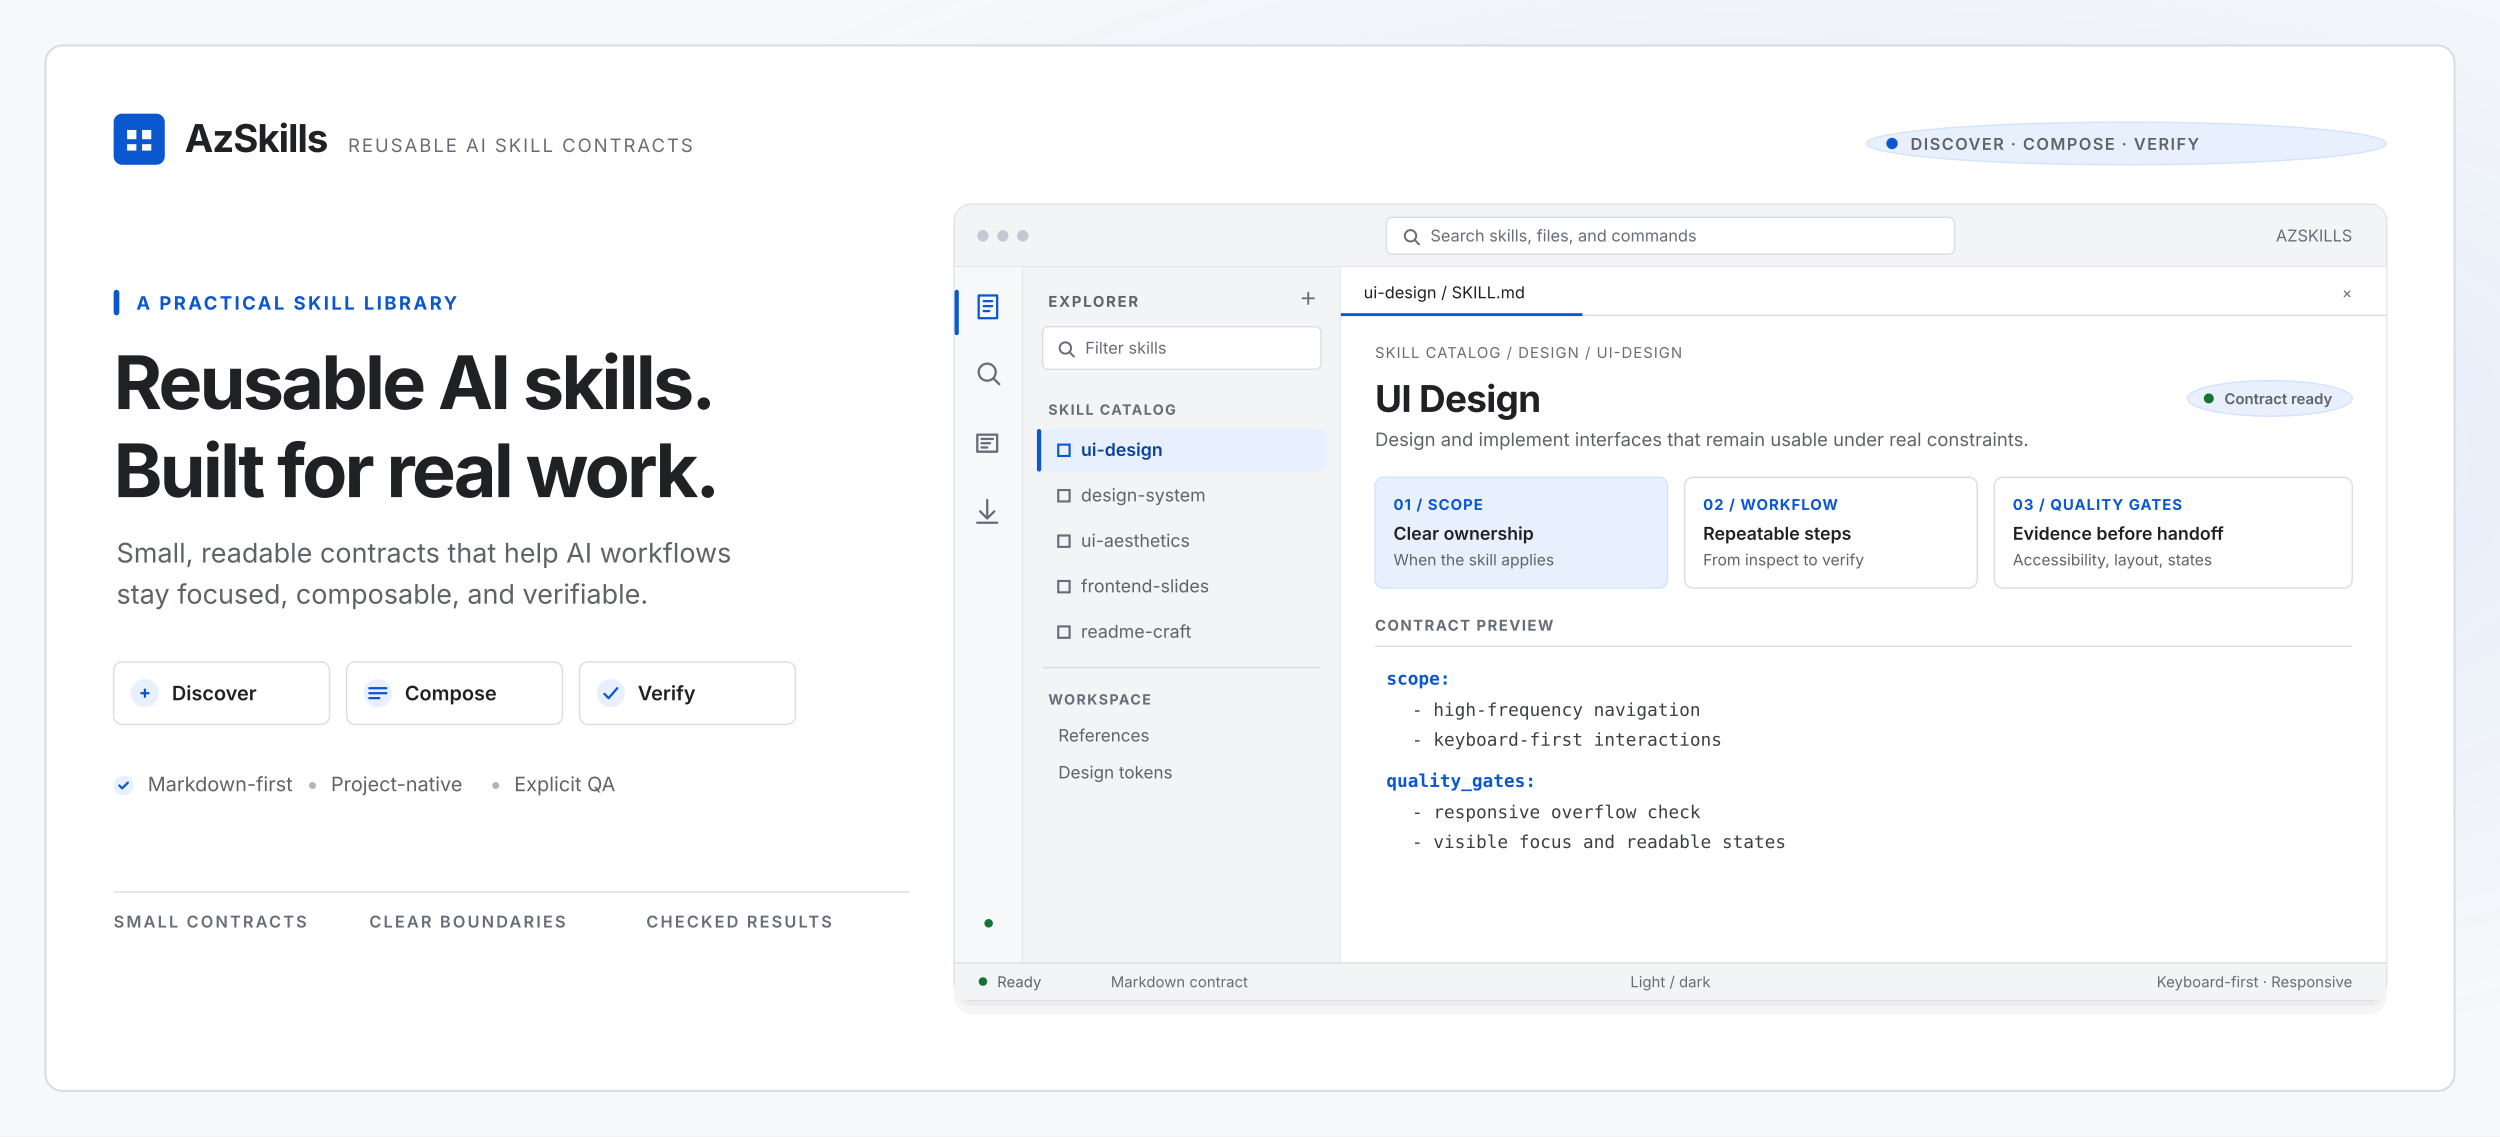
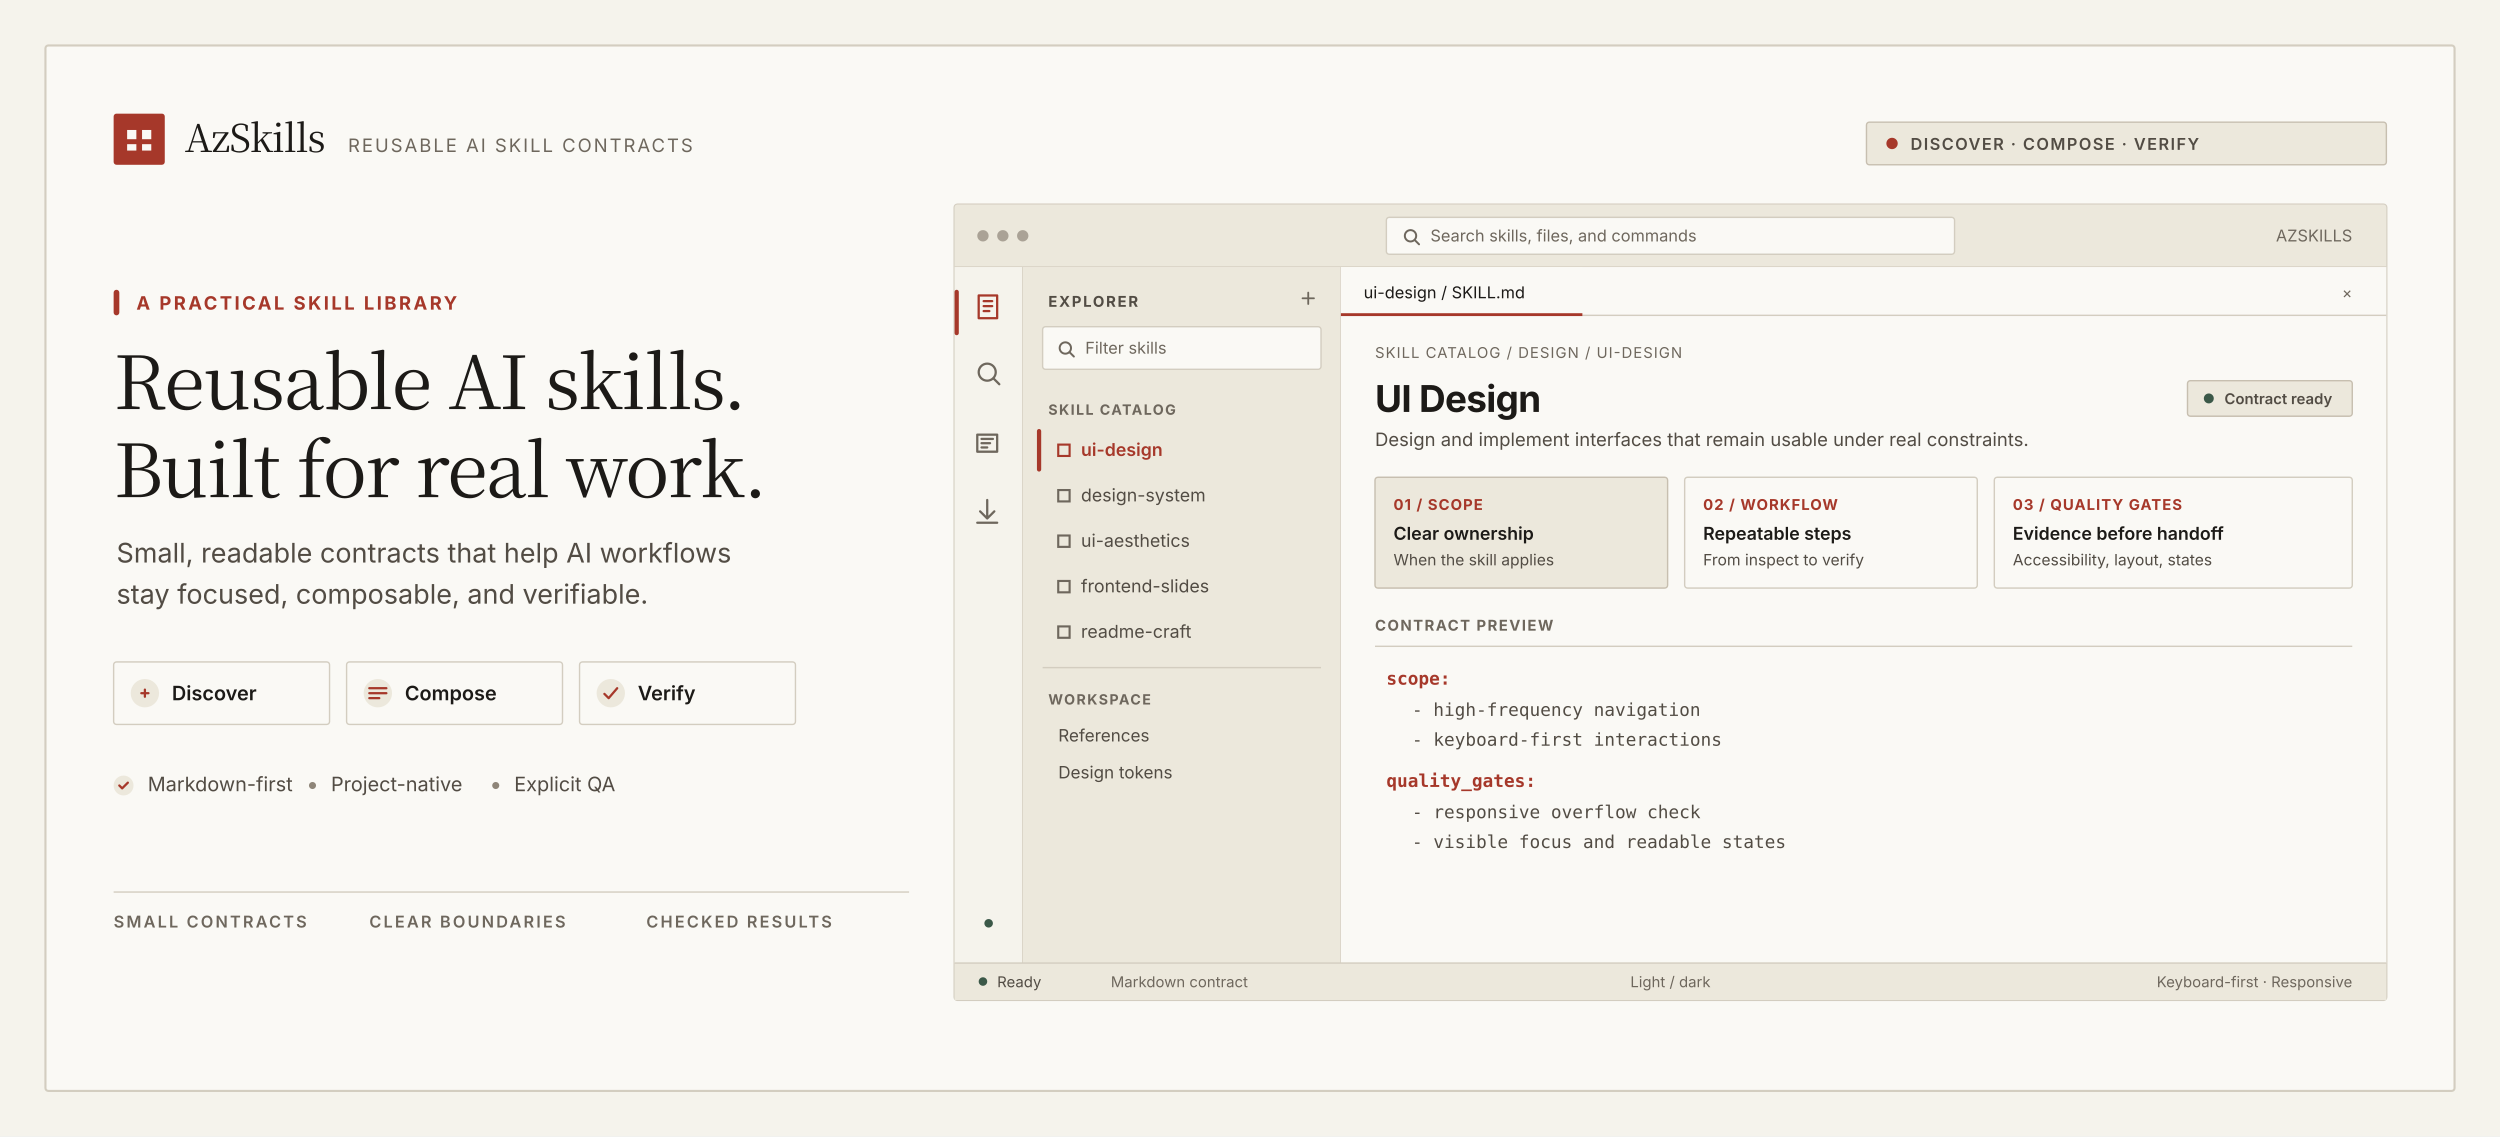
<svg xmlns="http://www.w3.org/2000/svg" viewBox="0 0 1760 800" role="img" aria-labelledby="title desc">
-   <defs>
-     <radialGradient id="wash" cx="0.74" cy="0.4" r="0.56">
-       <stop offset="0" stop-color="#1A73E8" stop-opacity="0.10" />
-       <stop offset="1" stop-color="#1A73E8" stop-opacity="0" />
-     </radialGradient>
-   </defs>
-   <rect width="1760" height="800" fill="#F7F8FA" />
-   <rect width="1760" height="800" fill="url(#wash)" />
-   <rect x="32" y="32" width="1696" height="736" rx="12" fill="#FFFFFF" stroke="#D9DDE3" stroke-width="1.5" />
+   <rect width="1760" height="800" fill="#F5F3EC" />
+   <rect x="32" y="32" width="1696" height="736" rx="2" fill="#FAF9F5" stroke="#D3CDC0" stroke-width="1.5" />
  <g font-family="Inter, -apple-system, BlinkMacSystemFont, Segoe UI, sans-serif">
    <g transform="translate(80 80)">
-       <rect width="36" height="36" rx="6" fill="#0B57D0" />
-       <path d="M9.5 11.5h6.5v6.5h-6.5zM20 11.5h6.5v6.5H20zM9.5 21.5h6.5v4.5H9.5zM20 21.5h6.5v4.5H20z" fill="#FFFFFF" />
-       <text x="50" y="27" fill="#202124" font-size="27" font-weight="700" letter-spacing="-.7">AzSkills</text>
-       <text x="165" y="27" fill="#666C78" font-size="13" letter-spacing="1.4">REUSABLE AI SKILL CONTRACTS</text>
+       <rect width="36" height="36" rx="2" fill="#A6382A" />
+       <path d="M9.5 11.5h6.5v6.5h-6.5zM20 11.5h6.5v6.5H20zM9.5 21.5h6.5v4.5H9.5zM20 21.5h6.5v4.5H20z" fill="#FAF9F5" />
+       <text x="50" y="27" fill="#1C1A17" font-family="Source Han Serif SC, Noto Serif CJK SC, Songti SC, Georgia, serif" font-size="27" font-weight="500" letter-spacing="-.7">AzSkills</text>
+       <text x="165" y="27" fill="#6E675D" font-size="13" letter-spacing="1.4">REUSABLE AI SKILL CONTRACTS</text>
    </g>
    <g transform="translate(1314 86)">
-       <rect width="366" height="30" rx="999" fill="#E8F0FE" stroke="#D3E3FD" />
-       <circle cx="18" cy="15" r="4" fill="#0B57D0" />
-       <text x="31" y="19.5" fill="#5F6368" font-size="11.5" font-weight="600" letter-spacing="1">DISCOVER · COMPOSE · VERIFY</text>
+       <rect width="366" height="30" rx="2" fill="#ECE8DC" stroke="#C7BFB0" />
+       <circle cx="18" cy="15" r="4" fill="#A6382A" />
+       <text x="31" y="19.5" fill="#524C44" font-size="11.5" font-weight="600" letter-spacing="1">DISCOVER · COMPOSE · VERIFY</text>
    </g>
    <g transform="translate(80 204)">
-       <rect width="4" height="18" rx="2" fill="#0B57D0" />
-       <text x="16" y="14" fill="#0B57D0" font-size="13" font-weight="700" letter-spacing="1.7">A PRACTICAL SKILL LIBRARY</text>
+       <rect width="4" height="18" rx="2" fill="#A6382A" />
+       <text x="16" y="14" fill="#A6382A" font-size="13" font-weight="700" letter-spacing="1.7">A PRACTICAL SKILL LIBRARY</text>
    </g>
-     <text x="80" y="288" fill="#202124" font-size="52" font-weight="750" letter-spacing="-2">Reusable AI skills.</text>
-     <text x="80" y="350" fill="#202124" font-size="52" font-weight="750" letter-spacing="-2">Built for real work.</text>
-     <text x="82" y="396" fill="#5F6368" font-size="19">Small, readable contracts that help AI workflows</text>
-     <text x="82" y="425" fill="#5F6368" font-size="19">stay focused, composable, and verifiable.</text>
+     <text x="80" y="288" fill="#1C1A17" font-family="Source Han Serif SC, Noto Serif CJK SC, Songti SC, Georgia, serif" font-size="52" font-weight="500" letter-spacing="-1">Reusable AI skills.</text>
+     <text x="80" y="350" fill="#1C1A17" font-family="Source Han Serif SC, Noto Serif CJK SC, Songti SC, Georgia, serif" font-size="52" font-weight="500" letter-spacing="-1">Built for real work.</text>
+     <text x="82" y="396" fill="#524C44" font-size="19">Small, readable contracts that help AI workflows</text>
+     <text x="82" y="425" fill="#524C44" font-size="19">stay focused, composable, and verifiable.</text>
    <g transform="translate(80 466)">
-       <rect width="152" height="44" rx="6" fill="#FFFFFF" stroke="#D9DDE3" />
-       <circle cx="22" cy="22" r="10" fill="#E8F0FE" />
-       <g transform="translate(12 12)" stroke="#0B57D0" stroke-width="1.6" fill="none" stroke-linecap="round" stroke-linejoin="round">
+       <rect width="152" height="44" rx="2" fill="#FAF9F5" stroke="#D3CDC0" />
+       <circle cx="22" cy="22" r="10" fill="#ECE8DC" />
+       <g transform="translate(12 12)" stroke="#A6382A" stroke-width="1.6" fill="none" stroke-linecap="round" stroke-linejoin="round">
        <path d="M7.5 10h5M10 7.5v5" />
      </g>
-       <text x="41" y="27" fill="#202124" font-size="14" font-weight="600">Discover</text>
+       <text x="41" y="27" fill="#1C1A17" font-size="14" font-weight="600">Discover</text>
    </g>
    <g transform="translate(244 466)">
-       <rect width="152" height="44" rx="6" fill="#FFFFFF" stroke="#D9DDE3" />
-       <circle cx="22" cy="22" r="10" fill="#E8F0FE" />
-       <g transform="translate(12 12)" stroke="#0B57D0" stroke-width="1.6" fill="none" stroke-linecap="round" stroke-linejoin="round">
+       <rect width="152" height="44" rx="2" fill="#FAF9F5" stroke="#D3CDC0" />
+       <circle cx="22" cy="22" r="10" fill="#ECE8DC" />
+       <g transform="translate(12 12)" stroke="#A6382A" stroke-width="1.6" fill="none" stroke-linecap="round" stroke-linejoin="round">
        <path d="M4 6.5h12M4 10h12M4 13.5h7" />
      </g>
-       <text x="41" y="27" fill="#202124" font-size="14" font-weight="600">Compose</text>
+       <text x="41" y="27" fill="#1C1A17" font-size="14" font-weight="600">Compose</text>
    </g>
    <g transform="translate(408 466)">
-       <rect width="152" height="44" rx="6" fill="#FFFFFF" stroke="#D9DDE3" />
-       <circle cx="22" cy="22" r="10" fill="#E8F0FE" />
-       <g transform="translate(12 12)" stroke="#0B57D0" stroke-width="1.6" fill="none" stroke-linecap="round" stroke-linejoin="round">
+       <rect width="152" height="44" rx="2" fill="#FAF9F5" stroke="#D3CDC0" />
+       <circle cx="22" cy="22" r="10" fill="#ECE8DC" />
+       <g transform="translate(12 12)" stroke="#A6382A" stroke-width="1.6" fill="none" stroke-linecap="round" stroke-linejoin="round">
        <path d="m5.5 10.5 3 3 6-7" />
      </g>
-       <text x="41" y="27" fill="#202124" font-size="14" font-weight="600">Verify</text>
+       <text x="41" y="27" fill="#1C1A17" font-size="14" font-weight="600">Verify</text>
    </g>
    <g transform="translate(80 546)">
-       <circle cx="7" cy="7" r="7" fill="#E8F0FE" />
-       <path d="m4 7 2 2 4-4" stroke="#0B57D0" stroke-width="1.6" fill="none" stroke-linecap="round" stroke-linejoin="round" />
-       <text x="24" y="11" fill="#5F6368" font-size="14">Markdown-first</text>
-       <circle cx="140" cy="7" r="2.5" fill="#AEB6C2" />
-       <text x="153" y="11" fill="#5F6368" font-size="14">Project-native</text>
-       <circle cx="269" cy="7" r="2.5" fill="#AEB6C2" />
-       <text x="282" y="11" fill="#5F6368" font-size="14">Explicit QA</text>
+       <circle cx="7" cy="7" r="7" fill="#ECE8DC" />
+       <path d="m4 7 2 2 4-4" stroke="#A6382A" stroke-width="1.6" fill="none" stroke-linecap="round" stroke-linejoin="round" />
+       <text x="24" y="11" fill="#524C44" font-size="14">Markdown-first</text>
+       <circle cx="140" cy="7" r="2.5" fill="#8E8578" />
+       <text x="153" y="11" fill="#524C44" font-size="14">Project-native</text>
+       <circle cx="269" cy="7" r="2.5" fill="#8E8578" />
+       <text x="282" y="11" fill="#524C44" font-size="14">Explicit QA</text>
    </g>
    <g transform="translate(80 628)">
-       <path d="M0 0h560" stroke="#D9DDE3" stroke-width="1" />
-       <text x="0" y="25" fill="#666C78" font-size="11.5" font-weight="600" letter-spacing="1.5">SMALL CONTRACTS</text>
-       <text x="180" y="25" fill="#666C78" font-size="11.5" font-weight="600" letter-spacing="1.5">CLEAR BOUNDARIES</text>
-       <text x="375" y="25" fill="#666C78" font-size="11.5" font-weight="600" letter-spacing="1.5">CHECKED RESULTS</text>
+       <path d="M0 0h560" stroke="#D3CDC0" stroke-width="1" />
+       <text x="0" y="25" fill="#6E675D" font-size="11.5" font-weight="600" letter-spacing="1.5">SMALL CONTRACTS</text>
+       <text x="180" y="25" fill="#6E675D" font-size="11.5" font-weight="600" letter-spacing="1.5">CLEAR BOUNDARIES</text>
+       <text x="375" y="25" fill="#6E675D" font-size="11.5" font-weight="600" letter-spacing="1.5">CHECKED RESULTS</text>
    </g>
    <g transform="translate(672 144)">
-       <rect y="10" width="1008" height="560" rx="12" fill="#202124" opacity="0.05" />
-       <rect y="4" width="1008" height="560" rx="12" fill="#202124" opacity="0.04" />
-       <rect width="1008" height="560" rx="12" fill="#FFFFFF" stroke="#D9DDE3" stroke-width="1.5" />
-       <path d="M12 0h984a12 12 0 0 1 12 12v32H0V12A12 12 0 0 1 12 0z" fill="#F3F4F6" />
-       <path d="M0 44h1008" stroke="#D9DDE3" />
-       <circle cx="20" cy="22" r="4" fill="#AEB6C2" opacity=".7" />
-       <circle cx="34" cy="22" r="4" fill="#AEB6C2" opacity=".7" />
-       <circle cx="48" cy="22" r="4" fill="#AEB6C2" opacity=".7" />
-       <rect x="304" y="9" width="400" height="26" rx="4" fill="#FFFFFF" stroke="#D9DDE3" />
-       <circle cx="321" cy="22" r="4" stroke="#666C78" stroke-width="1.4" fill="none" />
-       <path d="m324 25 3 3" stroke="#666C78" stroke-width="1.4" stroke-linecap="round" />
-       <text x="335" y="26" fill="#666C78" font-size="11.5">Search skills, files, and commands</text>
-       <text x="984" y="26" fill="#666C78" font-size="11.5" text-anchor="end">AZSKILLS</text>
-       <rect y="44" width="48" height="490" fill="#F7F8FA" />
-       <path d="M48 44v490" stroke="#D9DDE3" />
-       <rect y="60" width="3" height="32" rx="1.5" fill="#0B57D0" />
-       <g transform="translate(14 62)" stroke="#0B57D0" stroke-width="1.6" fill="none" stroke-linecap="round" stroke-linejoin="round">
+       <rect width="1008" height="560" rx="2" fill="#FAF9F5" stroke="#D3CDC0" stroke-width="1.5" />
+       <path d="M2 0h1004a2 2 0 0 1 2 2v42H0V2A2 2 0 0 1 2 0z" fill="#ECE8DC" />
+       <path d="M0 44h1008" stroke="#D3CDC0" />
+       <circle cx="20" cy="22" r="4" fill="#8E8578" opacity=".7" />
+       <circle cx="34" cy="22" r="4" fill="#8E8578" opacity=".7" />
+       <circle cx="48" cy="22" r="4" fill="#8E8578" opacity=".7" />
+       <rect x="304" y="9" width="400" height="26" rx="2" fill="#FAF9F5" stroke="#D3CDC0" />
+       <circle cx="321" cy="22" r="4" stroke="#6E675D" stroke-width="1.4" fill="none" />
+       <path d="m324 25 3 3" stroke="#6E675D" stroke-width="1.4" stroke-linecap="round" />
+       <text x="335" y="26" fill="#6E675D" font-size="11.5">Search skills, files, and commands</text>
+       <text x="984" y="26" fill="#6E675D" font-size="11.5" text-anchor="end">AZSKILLS</text>
+       <rect y="44" width="48" height="490" fill="#F5F3EC" />
+       <path d="M48 44v490" stroke="#D3CDC0" />
+       <rect y="60" width="3" height="32" rx="1.5" fill="#A6382A" />
+       <g transform="translate(14 62)" stroke="#A6382A" stroke-width="1.6" fill="none" stroke-linecap="round" stroke-linejoin="round">
        <path d="M3 2h13v16H3zM6.5 6h6M6.5 9.5h6M6.5 13h4" />
      </g>
-       <g transform="translate(14 110)" stroke="#666C78" stroke-width="1.6" fill="none" stroke-linecap="round" stroke-linejoin="round">
+       <g transform="translate(14 110)" stroke="#6E675D" stroke-width="1.6" fill="none" stroke-linecap="round" stroke-linejoin="round">
        <circle cx="9" cy="8" r="6" />
        <path d="m13.5 12.5 4 4" />
      </g>
-       <g transform="translate(14 158)" stroke="#666C78" stroke-width="1.6" fill="none" stroke-linecap="round" stroke-linejoin="round">
+       <g transform="translate(14 158)" stroke="#6E675D" stroke-width="1.6" fill="none" stroke-linecap="round" stroke-linejoin="round">
        <path d="M2 4h14v12H2zM5 7h8M5 10h6M5 13h4" />
      </g>
-       <g transform="translate(14 206)" stroke="#666C78" stroke-width="1.6" fill="none" stroke-linecap="round" stroke-linejoin="round">
+       <g transform="translate(14 206)" stroke="#6E675D" stroke-width="1.6" fill="none" stroke-linecap="round" stroke-linejoin="round">
        <path d="M9 2v13M4 10l5 5 5-5M2 18h14" />
      </g>
-       <circle cx="24" cy="506" r="3" fill="#137333" />
-       <rect x="48" y="44" width="224" height="490" fill="#F3F4F6" />
-       <path d="M272 44v490" stroke="#D9DDE3" />
-       <text x="66" y="72" fill="#5F6368" font-size="10.5" font-weight="700" letter-spacing="1.2">EXPLORER</text>
-       <path d="M245 66h8m-4-4v8" stroke="#666C78" stroke-width="1.3" stroke-linecap="round" />
-       <rect x="62" y="86" width="196" height="30" rx="4" fill="#FFFFFF" stroke="#D9DDE3" />
-       <circle cx="78" cy="101" r="4" fill="none" stroke="#666C78" stroke-width="1.4" />
-       <path d="m81 104 3 3" stroke="#666C78" stroke-width="1.4" stroke-linecap="round" />
-       <text x="92" y="105" fill="#666C78" font-size="11.5">Filter skills</text>
-       <text x="66" y="148" fill="#666C78" font-size="10" font-weight="700" letter-spacing="1">SKILL CATALOG</text>
-       <rect x="58" y="158" width="204" height="30" rx="4" fill="#E8F0FE" />
-       <rect x="58" y="158" width="3" height="30" rx="1.5" fill="#0B57D0" />
-       <path d="M73 169h8v8h-8z" fill="none" stroke="#0B57D0" stroke-width="1.5" />
-       <text x="89" y="177" fill="#0842A0" font-size="12.5" font-weight="600">ui-design</text>
-       <path d="M73 201h8v8h-8z" fill="none" stroke="#666C78" stroke-width="1.5" />
-       <text x="89" y="209" fill="#5F6368" font-size="12.5">design-system</text>
-       <path d="M73 233h8v8h-8z" fill="none" stroke="#666C78" stroke-width="1.5" />
-       <text x="89" y="241" fill="#5F6368" font-size="12.5">ui-aesthetics</text>
-       <path d="M73 265h8v8h-8z" fill="none" stroke="#666C78" stroke-width="1.5" />
-       <text x="89" y="273" fill="#5F6368" font-size="12.5">frontend-slides</text>
-       <path d="M73 297h8v8h-8z" fill="none" stroke="#666C78" stroke-width="1.5" />
-       <text x="89" y="305" fill="#5F6368" font-size="12.5">readme-craft</text>
-       <path d="M62 326h196" stroke="#D9DDE3" />
-       <text x="66" y="352" fill="#666C78" font-size="10" font-weight="700" letter-spacing="1">WORKSPACE</text>
-       <text x="73" y="378" fill="#5F6368" font-size="12">References</text>
-       <text x="73" y="404" fill="#5F6368" font-size="12">Design tokens</text>
-       <rect x="272" y="44" width="736" height="490" fill="#FFFFFF" />
-       <path d="M272 78h736" stroke="#D9DDE3" />
-       <rect x="272" y="44" width="170" height="34" fill="#FFFFFF" />
-       <path d="M272 77.5h170" stroke="#0B57D0" stroke-width="2" />
-       <text x="288" y="66" fill="#202124" font-size="11.5">ui-design / SKILL.md</text>
-       <text x="984" y="66" fill="#666C78" font-size="11" text-anchor="end">×</text>
-       <text x="296" y="108" fill="#666C78" font-size="10.5" letter-spacing=".7">SKILL CATALOG / DESIGN / UI-DESIGN</text>
-       <text x="296" y="146" fill="#202124" font-size="26" font-weight="700" letter-spacing="-.5">UI Design</text>
-       <text x="296" y="170" fill="#5F6368" font-size="13">Design and implement interfaces that remain usable under real constraints.</text>
-       <rect x="868" y="124" width="116" height="25" rx="999" fill="#E8F0FE" stroke="#D3E3FD" />
-       <circle cx="883" cy="136.5" r="3.5" fill="#137333" />
-       <text x="894" y="140.5" fill="#5F6368" font-size="10.5" font-weight="600">Contract ready</text>
+       <circle cx="24" cy="506" r="3" fill="#3B5848" />
+       <rect x="48" y="44" width="224" height="490" fill="#ECE8DC" />
+       <path d="M272 44v490" stroke="#D3CDC0" />
+       <text x="66" y="72" fill="#524C44" font-size="10.5" font-weight="700" letter-spacing="1.2">EXPLORER</text>
+       <path d="M245 66h8m-4-4v8" stroke="#6E675D" stroke-width="1.3" stroke-linecap="round" />
+       <rect x="62" y="86" width="196" height="30" rx="2" fill="#FAF9F5" stroke="#D3CDC0" />
+       <circle cx="78" cy="101" r="4" fill="none" stroke="#6E675D" stroke-width="1.4" />
+       <path d="m81 104 3 3" stroke="#6E675D" stroke-width="1.4" stroke-linecap="round" />
+       <text x="92" y="105" fill="#6E675D" font-size="11.5">Filter skills</text>
+       <text x="66" y="148" fill="#6E675D" font-size="10" font-weight="700" letter-spacing="1">SKILL CATALOG</text>
+       <rect x="58" y="158" width="204" height="30" rx="2" fill="#ECE8DC" />
+       <rect x="58" y="158" width="3" height="30" rx="1.5" fill="#A6382A" />
+       <path d="M73 169h8v8h-8z" fill="none" stroke="#A6382A" stroke-width="1.5" />
+       <text x="89" y="177" fill="#A6382A" font-size="12.5" font-weight="600">ui-design</text>
+       <path d="M73 201h8v8h-8z" fill="none" stroke="#6E675D" stroke-width="1.5" />
+       <text x="89" y="209" fill="#524C44" font-size="12.5">design-system</text>
+       <path d="M73 233h8v8h-8z" fill="none" stroke="#6E675D" stroke-width="1.5" />
+       <text x="89" y="241" fill="#524C44" font-size="12.5">ui-aesthetics</text>
+       <path d="M73 265h8v8h-8z" fill="none" stroke="#6E675D" stroke-width="1.5" />
+       <text x="89" y="273" fill="#524C44" font-size="12.5">frontend-slides</text>
+       <path d="M73 297h8v8h-8z" fill="none" stroke="#6E675D" stroke-width="1.5" />
+       <text x="89" y="305" fill="#524C44" font-size="12.5">readme-craft</text>
+       <path d="M62 326h196" stroke="#D3CDC0" />
+       <text x="66" y="352" fill="#6E675D" font-size="10" font-weight="700" letter-spacing="1">WORKSPACE</text>
+       <text x="73" y="378" fill="#524C44" font-size="12">References</text>
+       <text x="73" y="404" fill="#524C44" font-size="12">Design tokens</text>
+       <rect x="272" y="44" width="736" height="490" fill="#FAF9F5" />
+       <path d="M272 78h736" stroke="#D3CDC0" />
+       <rect x="272" y="44" width="170" height="34" fill="#FAF9F5" />
+       <path d="M272 77.5h170" stroke="#A6382A" stroke-width="2" />
+       <text x="288" y="66" fill="#1C1A17" font-size="11.5">ui-design / SKILL.md</text>
+       <text x="984" y="66" fill="#6E675D" font-size="11" text-anchor="end">×</text>
+       <text x="296" y="108" fill="#6E675D" font-size="10.5" letter-spacing=".7">SKILL CATALOG / DESIGN / UI-DESIGN</text>
+       <text x="296" y="146" fill="#1C1A17" font-size="26" font-weight="700" letter-spacing="-.5">UI Design</text>
+       <text x="296" y="170" fill="#524C44" font-size="13">Design and implement interfaces that remain usable under real constraints.</text>
+       <rect x="868" y="124" width="116" height="25" rx="2" fill="#ECE8DC" stroke="#C7BFB0" />
+       <circle cx="883" cy="136.5" r="3.5" fill="#3B5848" />
+       <text x="894" y="140.5" fill="#524C44" font-size="10.5" font-weight="600">Contract ready</text>
      <g transform="translate(296 192)">
-         <rect width="206" height="78" rx="6" fill="#E8F0FE" stroke="#D3E3FD" />
-         <text x="13" y="23" fill="#0B57D0" font-size="10.5" font-weight="700" letter-spacing=".7">01 / SCOPE</text>
-         <text x="13" y="44" fill="#202124" font-size="12.5" font-weight="600">Clear ownership</text>
-         <text x="13" y="62" fill="#5F6368" font-size="11">When the skill applies</text>
+         <rect width="206" height="78" rx="2" fill="#ECE8DC" stroke="#C7BFB0" />
+         <text x="13" y="23" fill="#A6382A" font-size="10.5" font-weight="700" letter-spacing=".7">01 / SCOPE</text>
+         <text x="13" y="44" fill="#1C1A17" font-size="12.5" font-weight="600">Clear ownership</text>
+         <text x="13" y="62" fill="#524C44" font-size="11">When the skill applies</text>
      </g>
      <g transform="translate(514 192)">
-         <rect width="206" height="78" rx="6" fill="#FFFFFF" stroke="#D9DDE3" />
-         <text x="13" y="23" fill="#0B57D0" font-size="10.5" font-weight="700" letter-spacing=".7">02 / WORKFLOW</text>
-         <text x="13" y="44" fill="#202124" font-size="12.5" font-weight="600">Repeatable steps</text>
-         <text x="13" y="62" fill="#5F6368" font-size="11">From inspect to verify</text>
+         <rect width="206" height="78" rx="2" fill="#FAF9F5" stroke="#D3CDC0" />
+         <text x="13" y="23" fill="#A6382A" font-size="10.5" font-weight="700" letter-spacing=".7">02 / WORKFLOW</text>
+         <text x="13" y="44" fill="#1C1A17" font-size="12.5" font-weight="600">Repeatable steps</text>
+         <text x="13" y="62" fill="#524C44" font-size="11">From inspect to verify</text>
      </g>
      <g transform="translate(732 192)">
-         <rect width="252" height="78" rx="6" fill="#FFFFFF" stroke="#D9DDE3" />
-         <text x="13" y="23" fill="#0B57D0" font-size="10.5" font-weight="700" letter-spacing=".7">03 / QUALITY GATES</text>
-         <text x="13" y="44" fill="#202124" font-size="12.5" font-weight="600">Evidence before handoff</text>
-         <text x="13" y="62" fill="#5F6368" font-size="11">Accessibility, layout, states</text>
+         <rect width="252" height="78" rx="2" fill="#FAF9F5" stroke="#D3CDC0" />
+         <text x="13" y="23" fill="#A6382A" font-size="10.5" font-weight="700" letter-spacing=".7">03 / QUALITY GATES</text>
+         <text x="13" y="44" fill="#1C1A17" font-size="12.5" font-weight="600">Evidence before handoff</text>
+         <text x="13" y="62" fill="#524C44" font-size="11">Accessibility, layout, states</text>
      </g>
-       <text x="296" y="300" fill="#666C78" font-size="10.5" font-weight="700" letter-spacing="1">CONTRACT PREVIEW</text>
-       <path d="M296 311h688" stroke="#D9DDE3" />
+       <text x="296" y="300" fill="#6E675D" font-size="10.5" font-weight="700" letter-spacing="1">CONTRACT PREVIEW</text>
+       <path d="M296 311h688" stroke="#D3CDC0" />
      <g font-family="ui-monospace, SFMono-Regular, Consolas, monospace" font-size="12.5">
-         <text x="304" y="338" fill="#0B57D0" font-size="12.5" font-weight="600">scope:</text>
-         <text x="322" y="360" fill="#3C4043" font-size="12.5">- high-frequency navigation</text>
-         <text x="322" y="381" fill="#3C4043" font-size="12.5">- keyboard-first interactions</text>
-         <text x="304" y="410" fill="#0B57D0" font-size="12.5" font-weight="600">quality_gates:</text>
-         <text x="322" y="432" fill="#3C4043" font-size="12.5">- responsive overflow check</text>
-         <text x="322" y="453" fill="#3C4043" font-size="12.5">- visible focus and readable states</text>
+         <text x="304" y="338" fill="#A6382A" font-size="12.5" font-weight="600">scope:</text>
+         <text x="322" y="360" fill="#524C44" font-size="12.5">- high-frequency navigation</text>
+         <text x="322" y="381" fill="#524C44" font-size="12.5">- keyboard-first interactions</text>
+         <text x="304" y="410" fill="#A6382A" font-size="12.5" font-weight="600">quality_gates:</text>
+         <text x="322" y="432" fill="#524C44" font-size="12.5">- responsive overflow check</text>
+         <text x="322" y="453" fill="#524C44" font-size="12.5">- visible focus and readable states</text>
      </g>
-       <rect y="534" width="1008" height="26" fill="#F3F4F6" />
-       <path d="M0 534h1008" stroke="#D9DDE3" />
-       <circle cx="20" cy="547" r="3" fill="#137333" />
-       <text x="30" y="551" fill="#5F6368" font-size="10.5">Ready</text>
-       <text x="110" y="551" fill="#666C78" font-size="10.5">Markdown contract</text>
-       <text x="504" y="551" fill="#666C78" font-size="10.5" text-anchor="middle">Light / dark</text>
-       <text x="984" y="551" fill="#666C78" font-size="10.5" text-anchor="end">Keyboard-first · Responsive</text>
+       <rect y="534" width="1008" height="26" fill="#ECE8DC" />
+       <path d="M0 534h1008" stroke="#D3CDC0" />
+       <circle cx="20" cy="547" r="3" fill="#3B5848" />
+       <text x="30" y="551" fill="#524C44" font-size="10.5">Ready</text>
+       <text x="110" y="551" fill="#6E675D" font-size="10.5">Markdown contract</text>
+       <text x="504" y="551" fill="#6E675D" font-size="10.5" text-anchor="middle">Light / dark</text>
+       <text x="984" y="551" fill="#6E675D" font-size="10.5" text-anchor="end">Keyboard-first · Responsive</text>
    </g>
  </g>
</svg>
